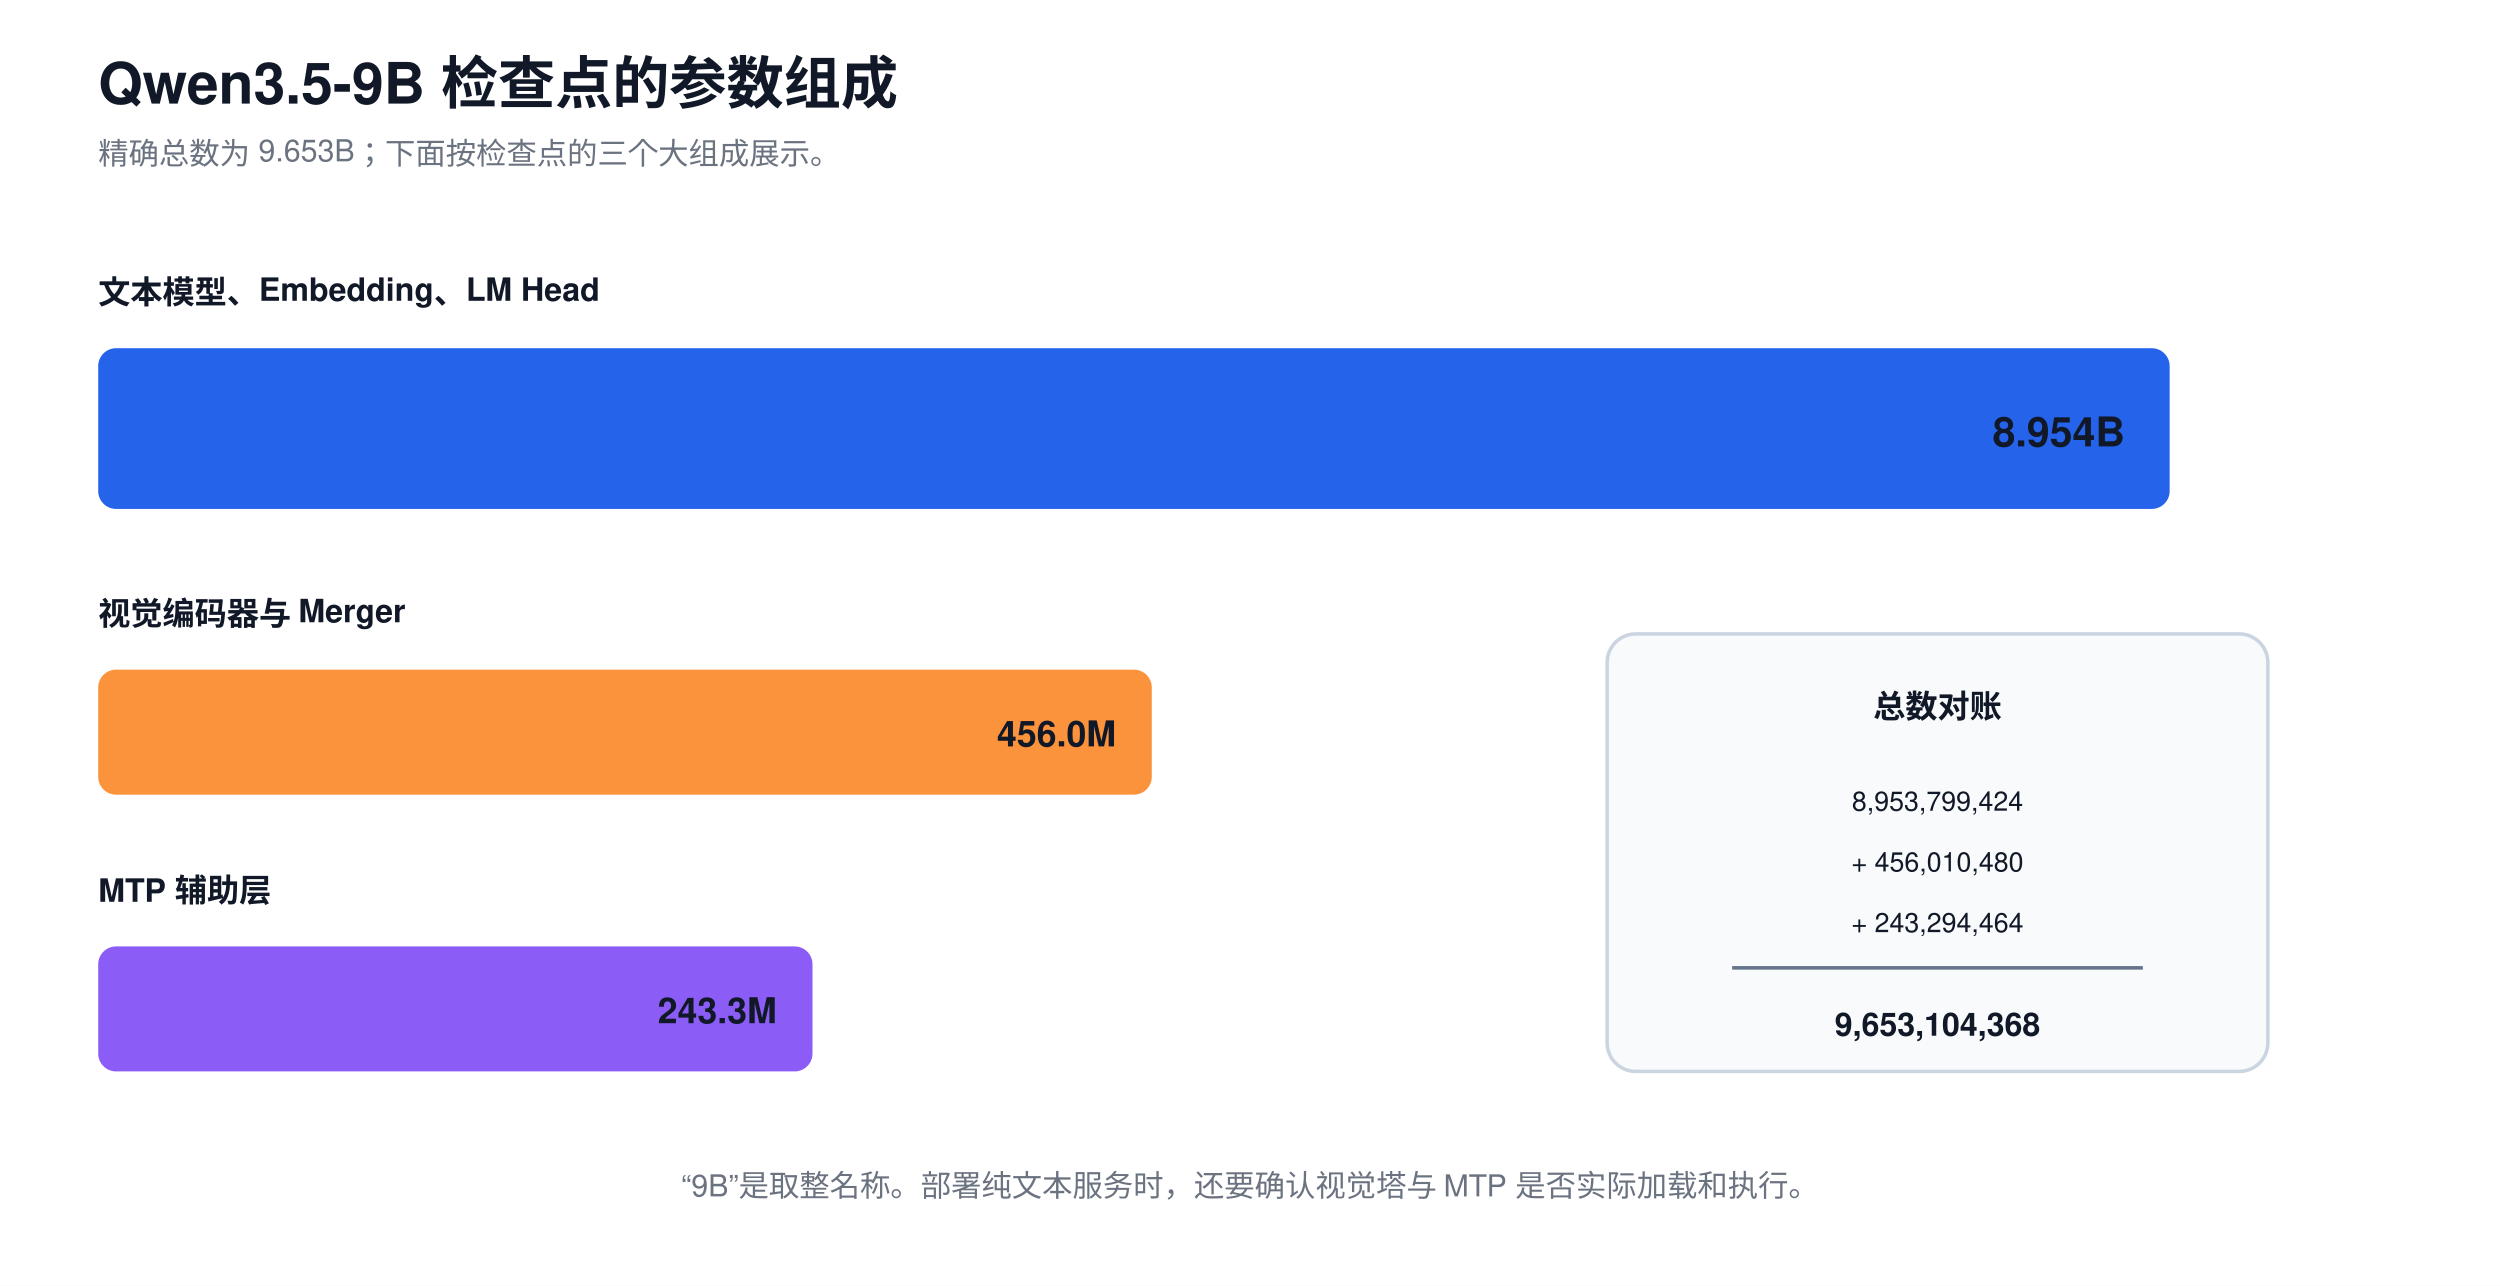
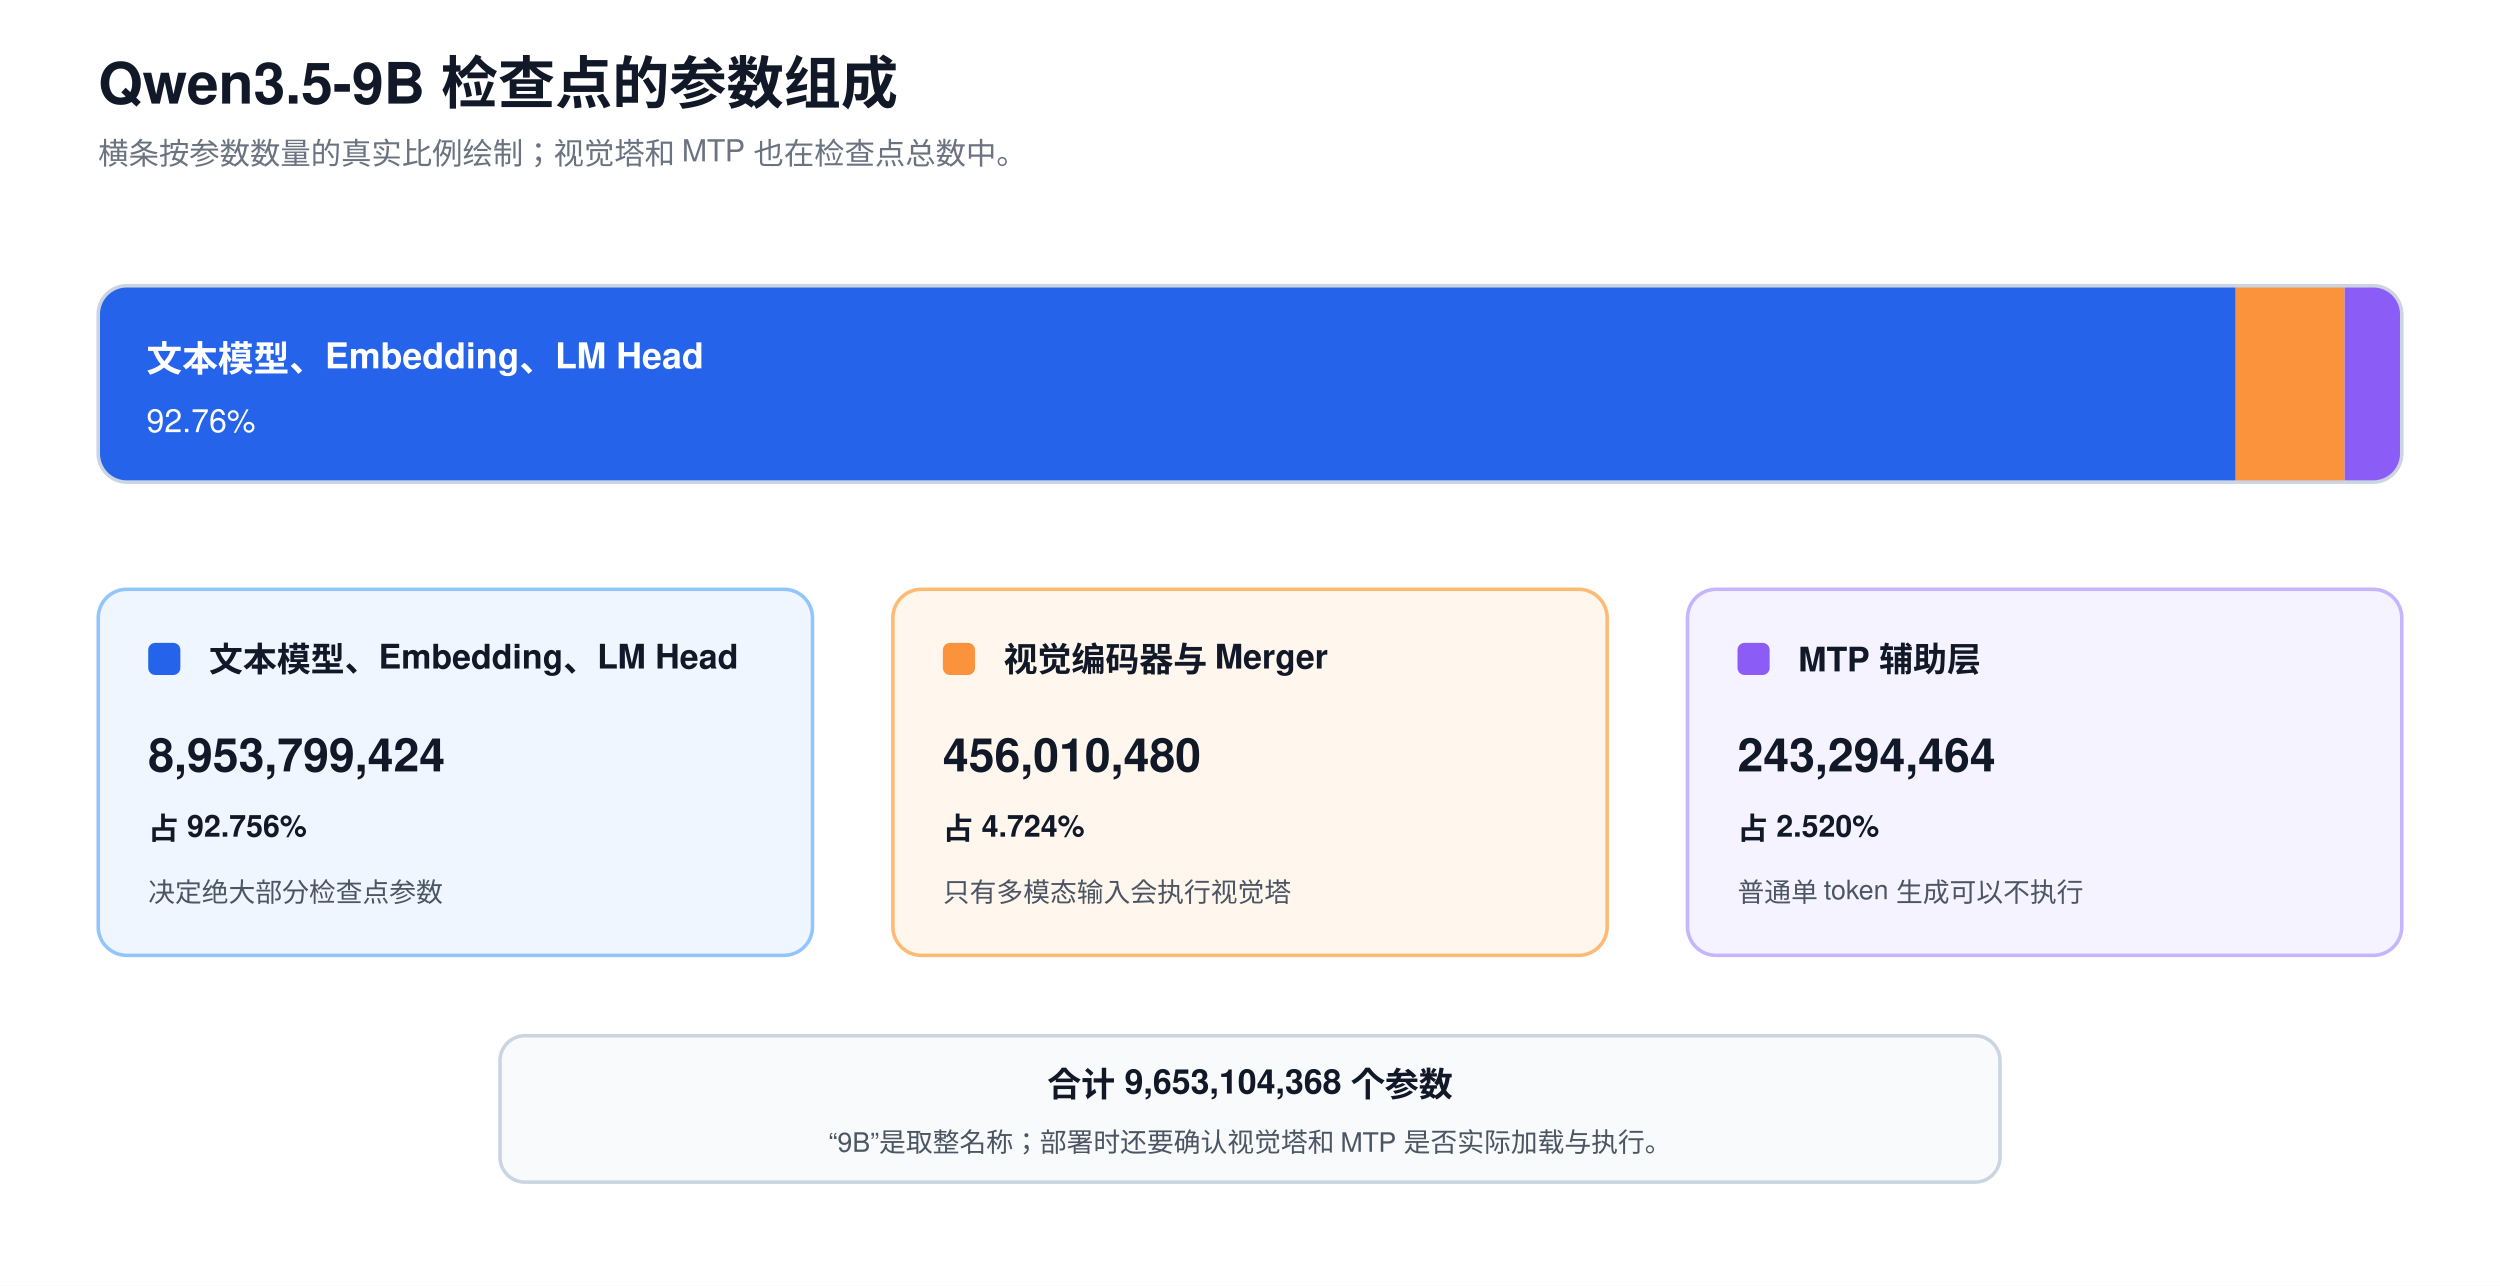
<svg xmlns="http://www.w3.org/2000/svg" viewBox="0 0 1400 720" width="1400" height="720" role="img" aria-labelledby="title desc">
-   <style>text{font-family:'Helvetica Neue',Helvetica,Arial,'PingFang SC','Microsoft YaHei',sans-serif;fill:#111827}.title{font-size:32px;font-weight:700}.sub{font-size:17px;fill:#6b7280}.h{font-size:18px;font-weight:700}.t{font-size:15px}.num{font-size:17px;font-weight:700;text-anchor:end}</style>
-   <rect width="1400" height="720" fill="#fff" />
-   <text x="55" y="58" class="title">Qwen3.5-9B 检查点的参数组成</text>
-   <text x="55" y="92" class="sub">精确总数为 9.653B；下面按检查点的三个大组成展示。</text>
-   <text x="55" y="170" class="h">文本模型、Embedding、LM Head</text>
-   <rect x="55" y="195" width="1160" height="90" rx="10" fill="#2563eb" />
-   <text x="1190" y="250" fill="#fff" font-size="23" font-weight="700" text-anchor="end">8.954B</text>
-   <text x="55" y="350" class="h">视觉编码器与 Merger</text>
-   <rect x="55" y="375" width="590" height="70" rx="10" fill="#fb923c" />
-   <text x="625" y="418" fill="#fff" font-size="20" font-weight="700" text-anchor="end">456.0M</text>
-   <text x="55" y="505" class="h">MTP 辅助层</text>
-   <rect x="55" y="530" width="400" height="70" rx="10" fill="#8b5cf6" />
-   <text x="435" y="573" fill="#fff" font-size="20" font-weight="700" text-anchor="end">243.3M</text>
-   <rect x="900" y="355" width="370" height="245" rx="16" fill="#f8fafc" stroke="#cbd5e1" stroke-width="2" />
-   <text x="1085" y="402" class="h" text-anchor="middle">总数对账</text>
-   <text x="1085" y="454" class="t" text-anchor="middle">8,953,799,424</text>
-   <text x="1085" y="488" class="t" text-anchor="middle">+ 456,010,480</text>
-   <text x="1085" y="522" class="t" text-anchor="middle">+ 243,294,464</text>
-   <line x1="970" y1="542" x2="1200" y2="542" stroke="#64748b" stroke-width="2" />
-   <text x="1085" y="580" class="h" text-anchor="middle">9,653,104,368</text>
-   <text x="700" y="670" class="sub" text-anchor="middle">“9B”是取整名称。部署纯文本服务时，还要确认视觉塔与 MTP 是否实际加载和执行。</text>
+   <style>
+     text { font-family: 'Helvetica Neue', Helvetica, Arial, 'PingFang SC', 'Microsoft YaHei', sans-serif; fill: #111827; }
+     .title { font-size: 32px; font-weight: 700; }
+     .sub { font-size: 17px; fill: #6b7280; }
+     .card-title { font-size: 19px; font-weight: 700; }
+     .number { font-size: 26px; font-weight: 700; }
+     .percent { font-size: 17px; font-weight: 700; }
+     .body { font-size: 15px; fill: #4b5563; }
+     .on-dark { fill: #ffffff; }
+   </style>
+   <defs>
+     <clipPath id="bar-clip">
+       <rect x="55" y="160" width="1290" height="110" rx="16" />
+     </clipPath>
+   </defs>
+   <rect width="1400" height="720" fill="#ffffff" data-graph-role="canvas" />
+   <g data-graph-role="title-block">
+     <text x="55" y="58" class="title">Qwen3.5-9B 检查点的参数组成</text>
+     <text x="55" y="92" class="sub">横条按参数数量的真实比例绘制；视觉塔和 MTP 也在检查点总数中。</text>
+   </g>
+   <g clip-path="url(#bar-clip)" aria-label="参数比例横条">
+     <rect x="55" y="160" width="1197" height="110" fill="#2563eb" />
+     <rect x="1252" y="160" width="61" height="110" fill="#fb923c" />
+     <rect x="1313" y="160" width="32" height="110" fill="#8b5cf6" />
+   </g>
+   <rect x="55" y="160" width="1290" height="110" rx="16" fill="none" stroke="#cbd5e1" stroke-width="2" data-graph-role="decoration" />
+   <text x="82" y="208" class="on-dark" font-size="20" font-weight="700">文本模型、Embedding、LM Head</text>
+   <text x="82" y="242" class="on-dark" font-size="18">92.76%</text>
+   <g data-graph-role="node" aria-label="文本模型参数">
+     <rect x="55" y="330" width="400" height="205" rx="16" fill="#eff6ff" stroke="#93c5fd" stroke-width="2" />
+     <rect x="83" y="360" width="18" height="18" rx="4" fill="#2563eb" />
+     <text x="117" y="376" class="card-title">文本模型、Embedding、LM Head</text>
+     <text x="83" y="432" class="number">8,953,799,424</text>
+     <text x="83" y="470" class="percent">占 92.756%</text>
+     <text x="83" y="505" class="body">决定绝大部分检查点参数</text>
+   </g>
+   <g data-graph-role="node" aria-label="视觉编码器参数">
+     <rect x="500" y="330" width="400" height="205" rx="16" fill="#fff7ed" stroke="#fdba74" stroke-width="2" />
+     <rect x="528" y="360" width="18" height="18" rx="4" fill="#fb923c" />
+     <text x="562" y="376" class="card-title">视觉编码器与 Merger</text>
+     <text x="528" y="432" class="number">456,010,480</text>
+     <text x="528" y="470" class="percent">占 4.724%</text>
+     <text x="528" y="505" class="body">只有多模态输入会执行视觉塔</text>
+   </g>
+   <g data-graph-role="node" aria-label="MTP 辅助层参数">
+     <rect x="945" y="330" width="400" height="205" rx="16" fill="#f5f3ff" stroke="#c4b5fd" stroke-width="2" />
+     <rect x="973" y="360" width="18" height="18" rx="4" fill="#8b5cf6" />
+     <text x="1007" y="376" class="card-title">MTP 辅助层</text>
+     <text x="973" y="432" class="number">243,294,464</text>
+     <text x="973" y="470" class="percent">占 2.520%</text>
+     <text x="973" y="505" class="body">普通单 token 生成可以不执行</text>
+   </g>
+   <g data-graph-role="annotation">
+     <rect x="280" y="580" width="840" height="82" rx="14" fill="#f8fafc" stroke="#cbd5e1" stroke-width="2" />
+     <text x="700" y="614" class="card-title" text-anchor="middle">合计 9,653,104,368 个参数</text>
+     <text x="700" y="645" class="body" text-anchor="middle">“9B”是取整名称；部署时还要确认视觉塔和 MTP 是否实际加载与执行。</text>
+   </g>
</svg>
